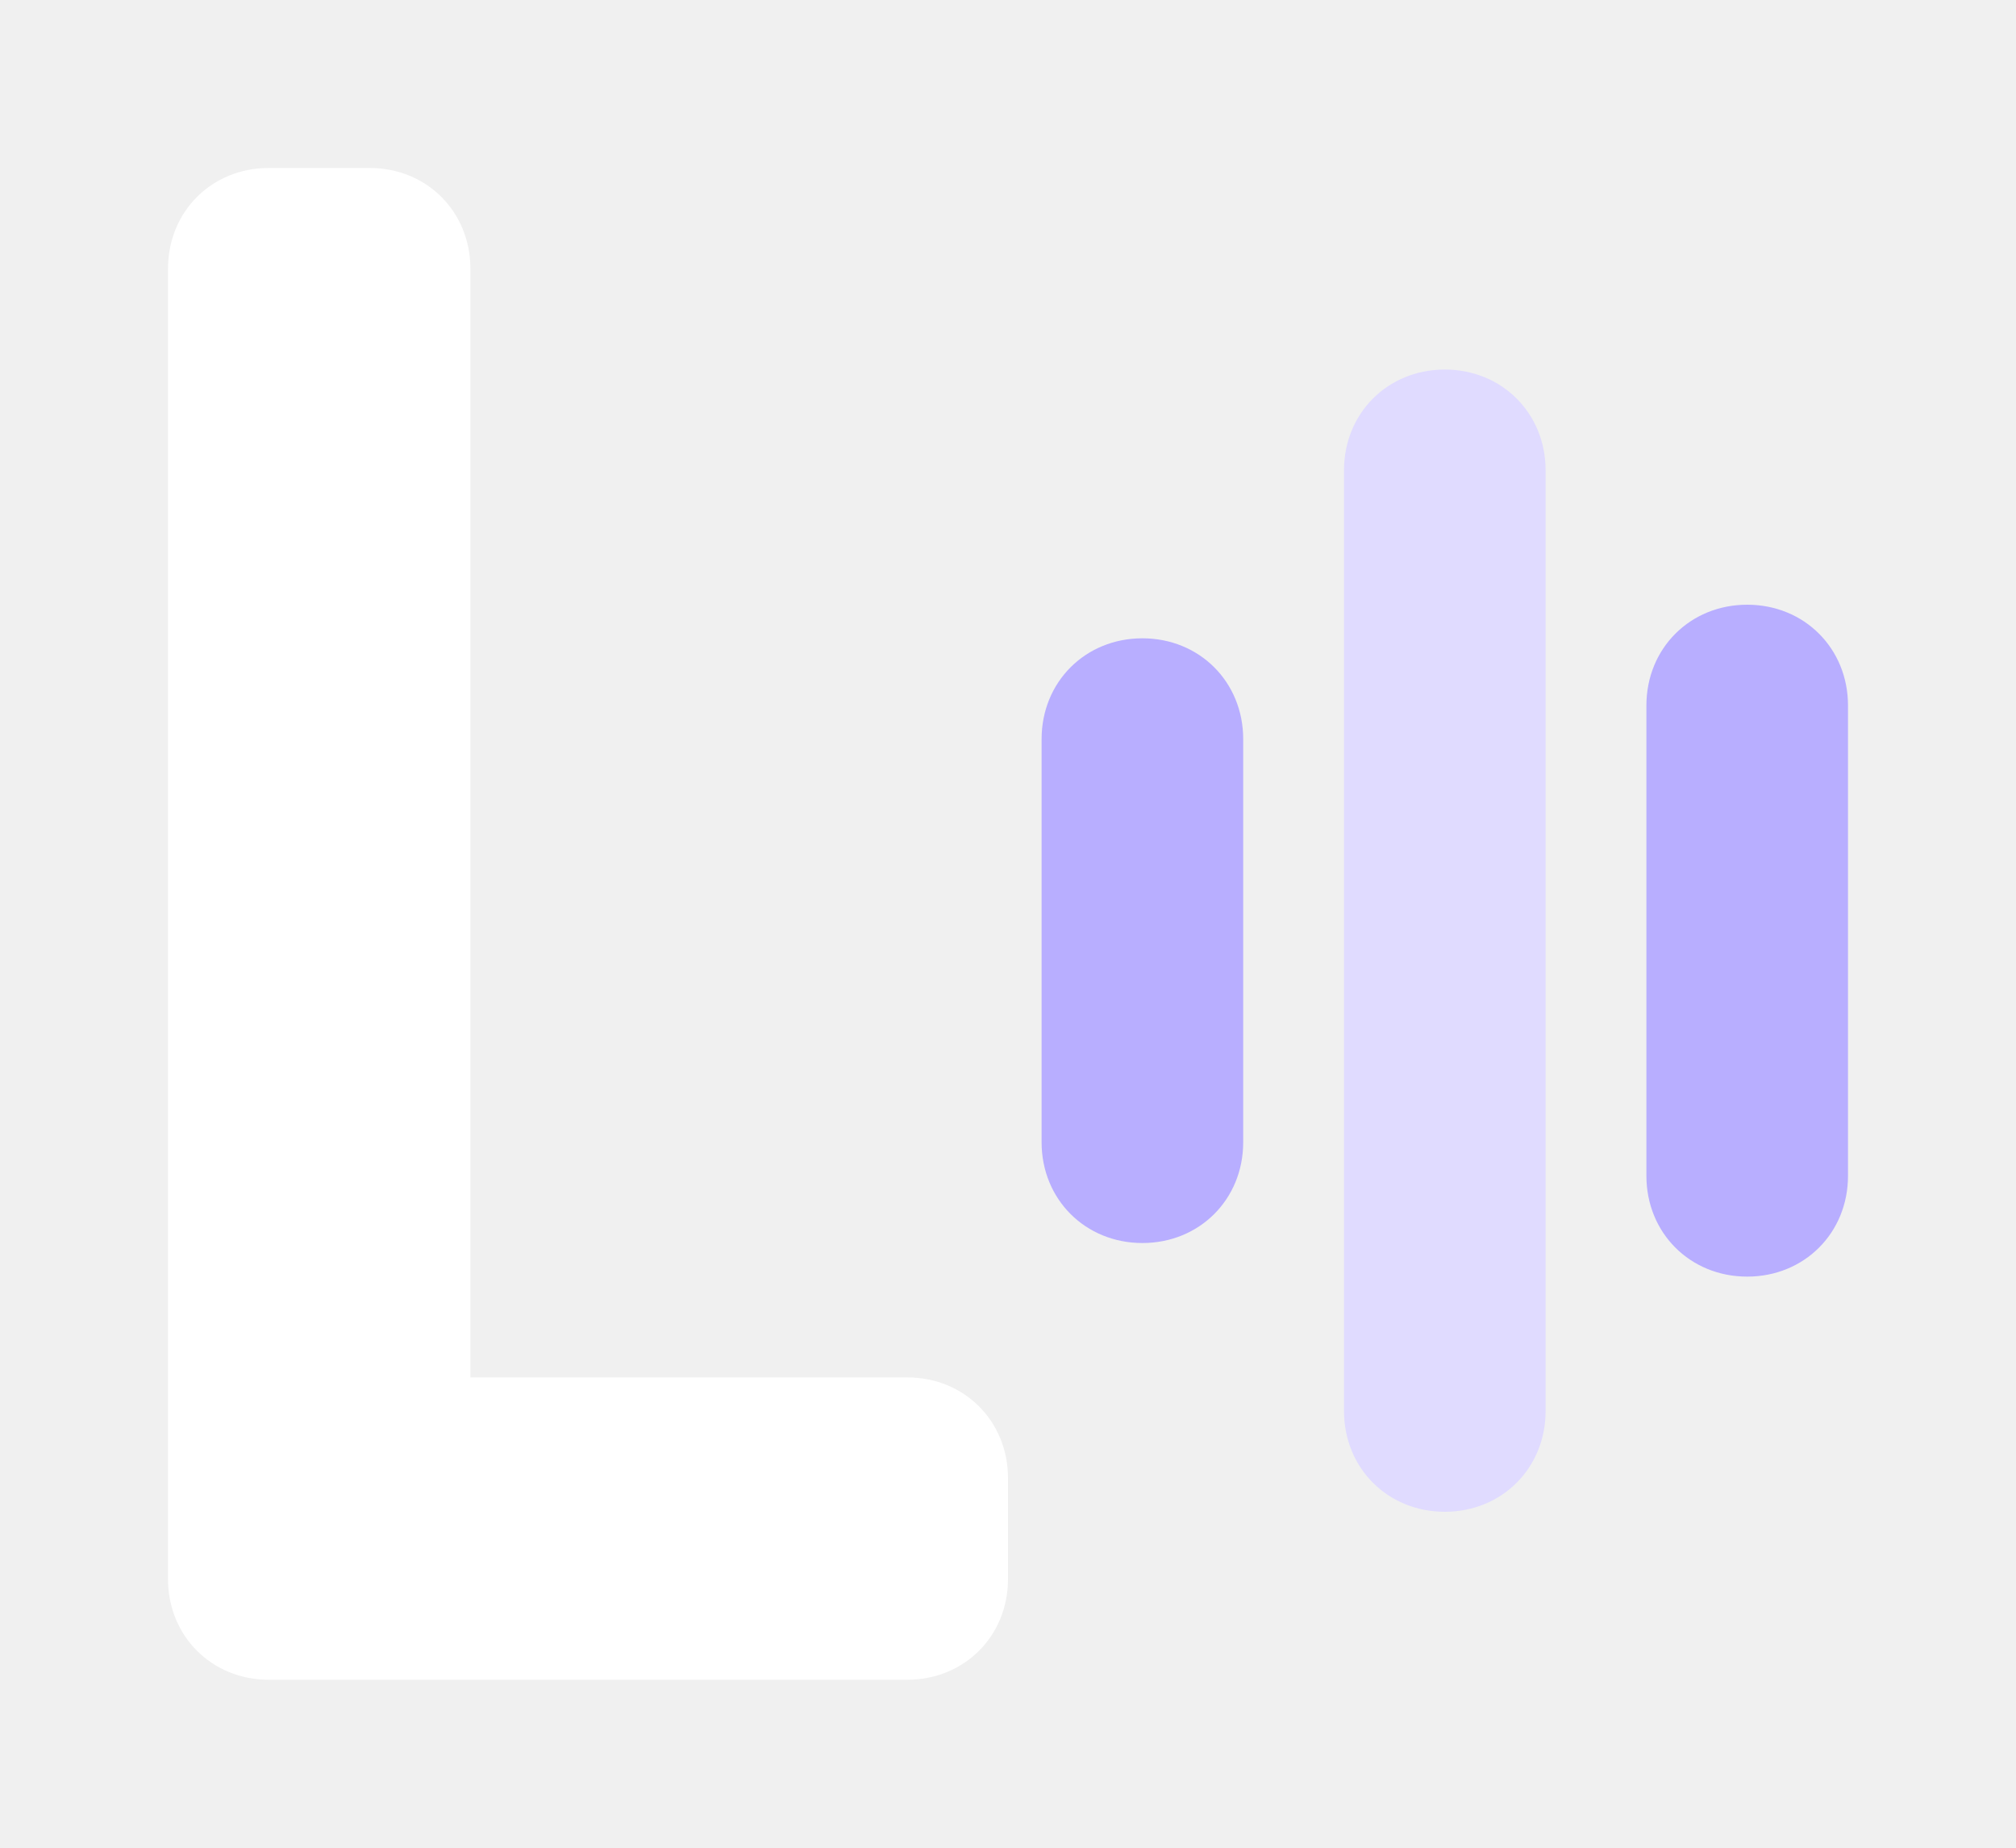
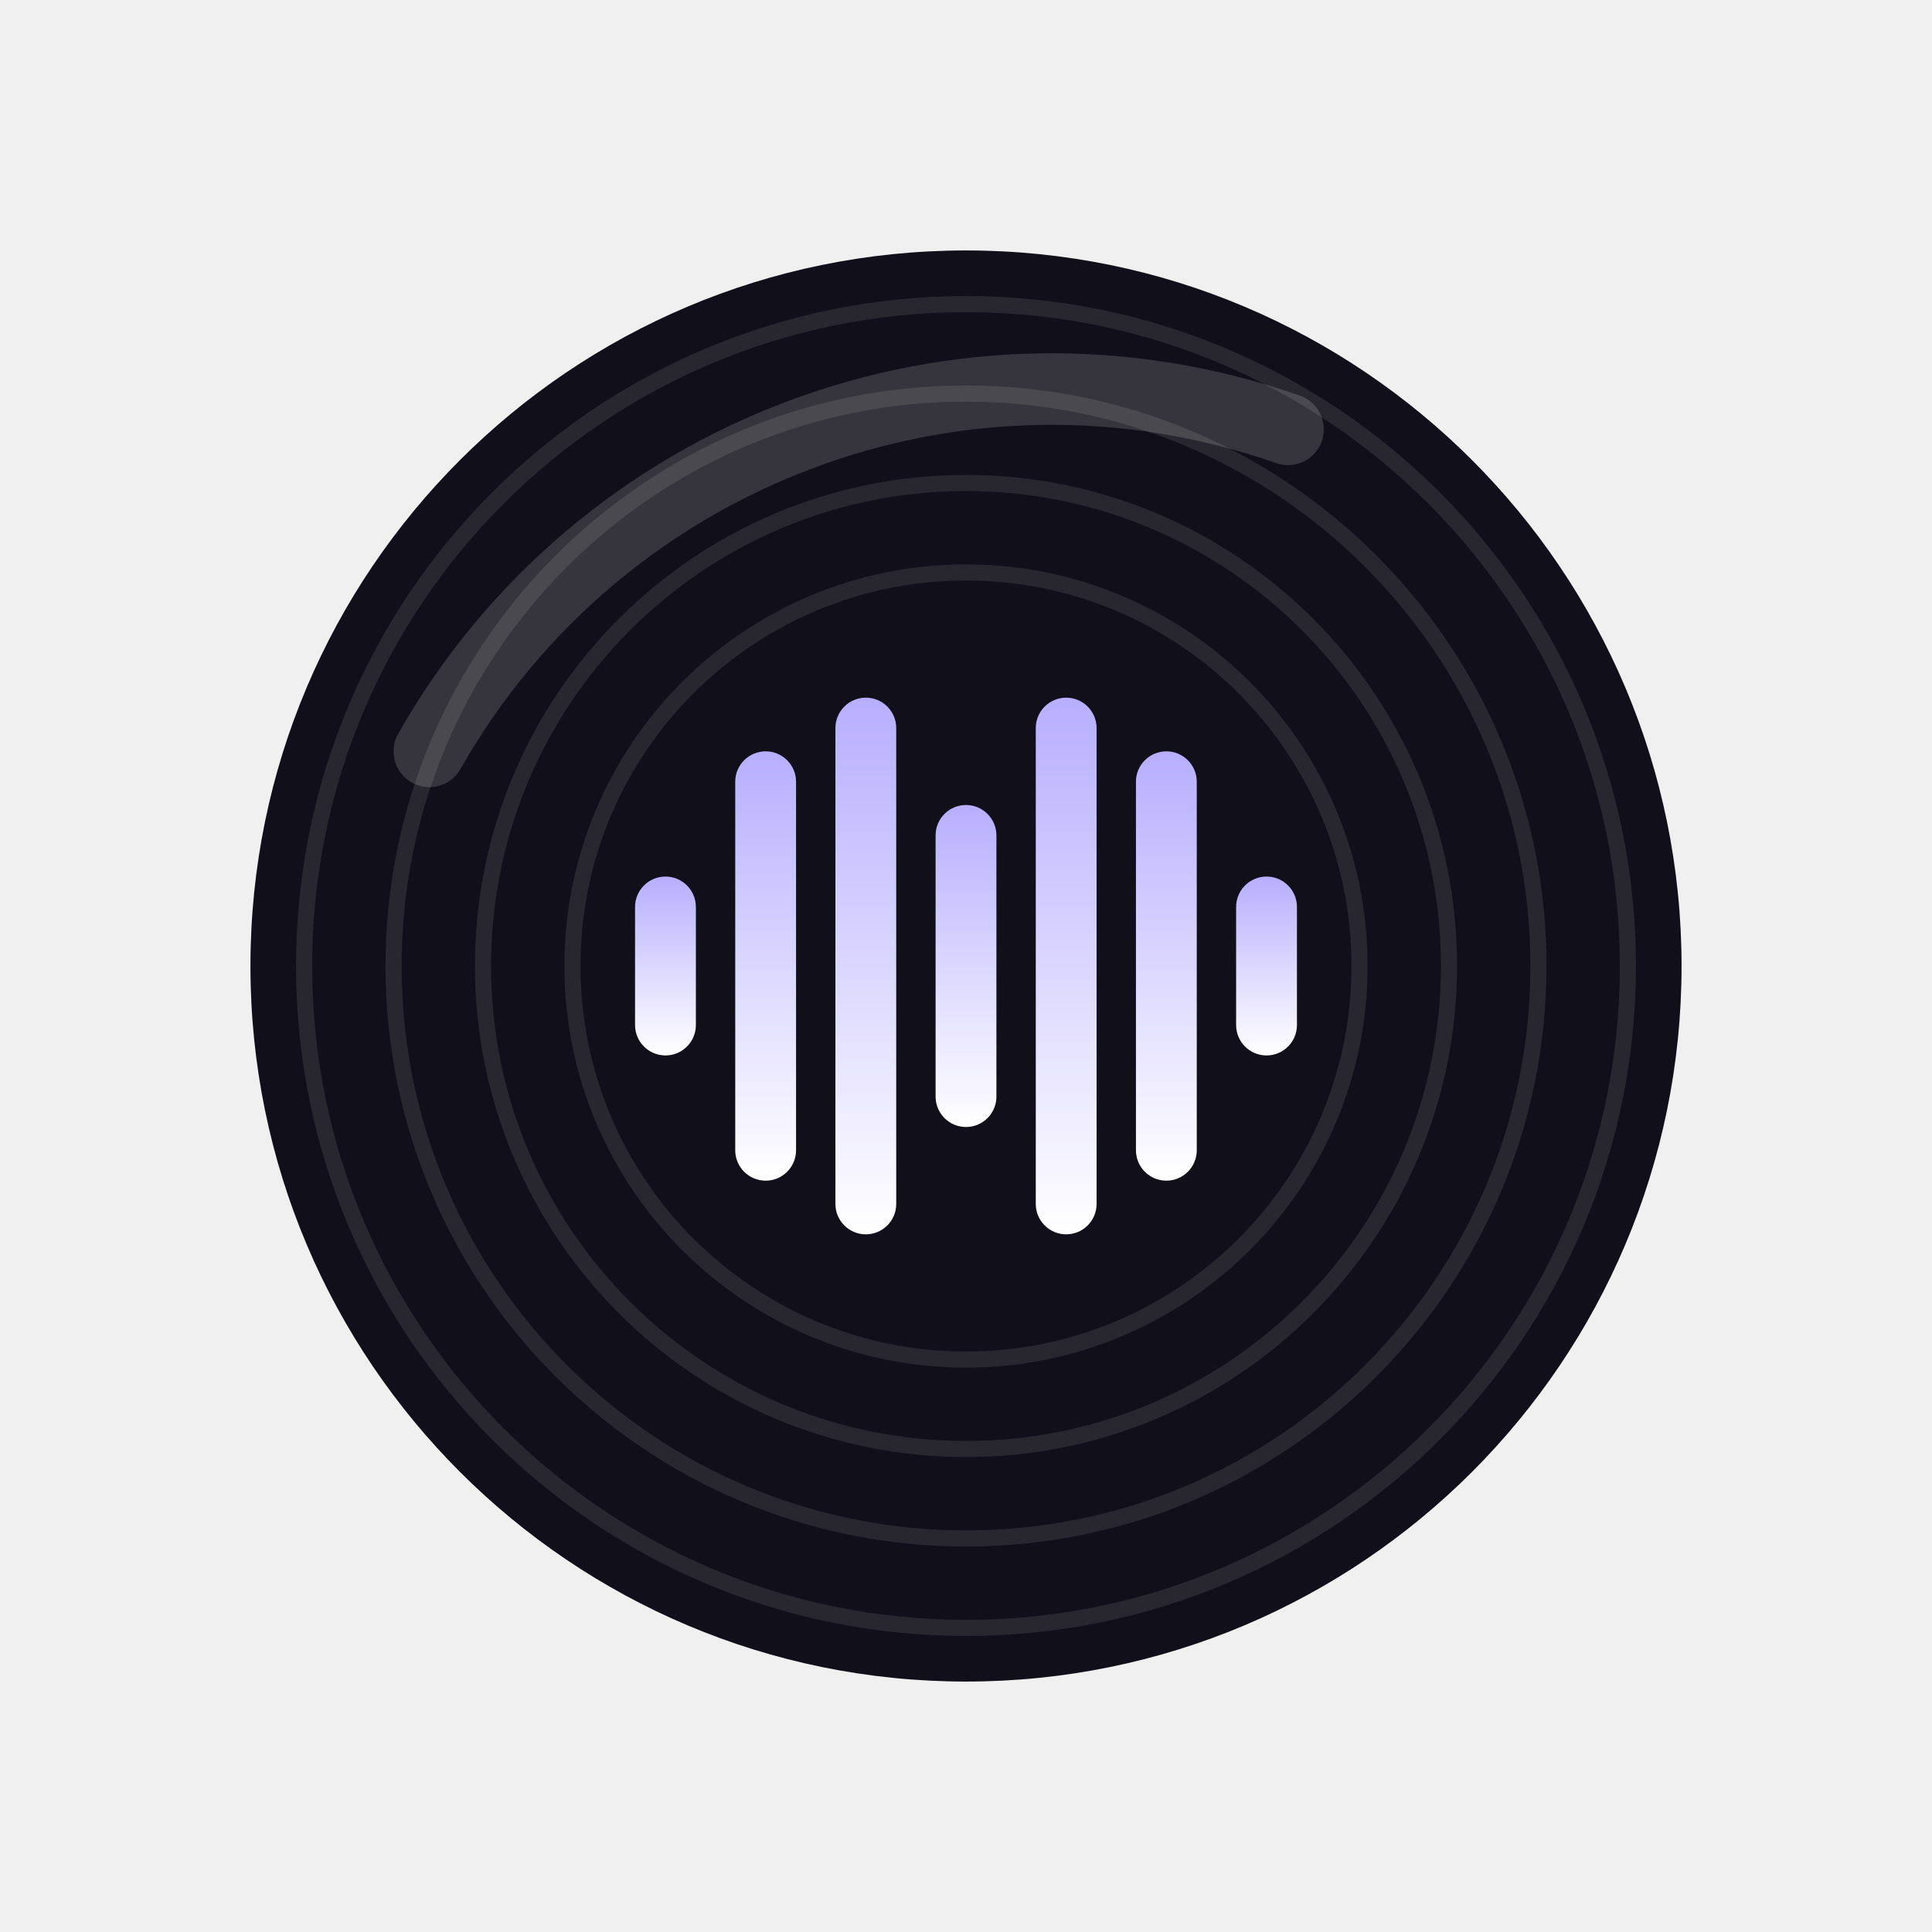
- <svg xmlns="http://www.w3.org/2000/svg" width="60" height="55" viewBox="0 0 60 55">
-   <g transform="translate(-26 -26)">
-     <path fill="#fff" d="M31 34 C31 32.3 32.3 31 34 31 H37 C38.7 31 40 32.3 40 34 V67 H53 C54.7 67 56 68.3 56 70 V73 C56 74.7 54.7 76 53 76 H34 C32.3 76 31 74.7 31 73 Z" />
-     <path fill="#B8AEFF" d="M57 48 C57 46.3 58.3 45 60 45 C61.7 45 63 46.3 63 48 V60 C63 61.7 61.7 63 60 63 C58.3 63 57 61.7 57 60 Z" />
-     <path fill="#E0DBFF" d="M66 40 C66 38.3 67.3 37 69 37 C70.7 37 72 38.3 72 40 V68 C72 69.7 70.7 71 69 71 C67.3 71 66 69.7 66 68 Z" />
-     <path fill="#B8AEFF" d="M75 47 C75 45.3 76.3 44 78 44 C79.7 44 81 45.3 81 47 V61 C81 62.7 79.7 64 78 64 C76.3 64 75 62.7 75 61 Z" />
+ <svg xmlns="http://www.w3.org/2000/svg" width="108" height="108" viewBox="0 0 108 108">
+   <defs>
+     <linearGradient id="wave" x1="0" y1="1" x2="0" y2="0">
+       <stop stop-color="#FFFFFF" />
+       <stop offset="1" stop-color="#B8AEFF" />
+     </linearGradient>
+   </defs>
+   <circle cx="54" cy="54" r="40" fill="#11101A" />
+   <g stroke="#FFFFFF" stroke-opacity="0.10" stroke-width="0.9" fill="none">
+     <circle cx="54" cy="54" r="37" />
+     <circle cx="54" cy="54" r="32" />
+     <circle cx="54" cy="54" r="27" />
+     <circle cx="54" cy="54" r="22" />
+   </g>
+   <path d="M24 42 A40 40 0 0 1 72 24" stroke="#FFFFFF" stroke-opacity="0.16" stroke-width="4" fill="none" stroke-linecap="round" />
+   <g fill="url(#wave)">
+     <rect x="35.5" y="49" width="3.4" height="10" rx="1.7" />
+     <rect x="41.1" y="42" width="3.4" height="24" rx="1.7" />
+     <rect x="46.7" y="39" width="3.4" height="30" rx="1.7" />
+     <rect x="52.3" y="45" width="3.4" height="18" rx="1.7" />
+     <rect x="57.9" y="39" width="3.4" height="30" rx="1.7" />
+     <rect x="63.5" y="42" width="3.4" height="24" rx="1.7" />
+     <rect x="69.1" y="49" width="3.4" height="10" rx="1.7" />
  </g>
</svg>
